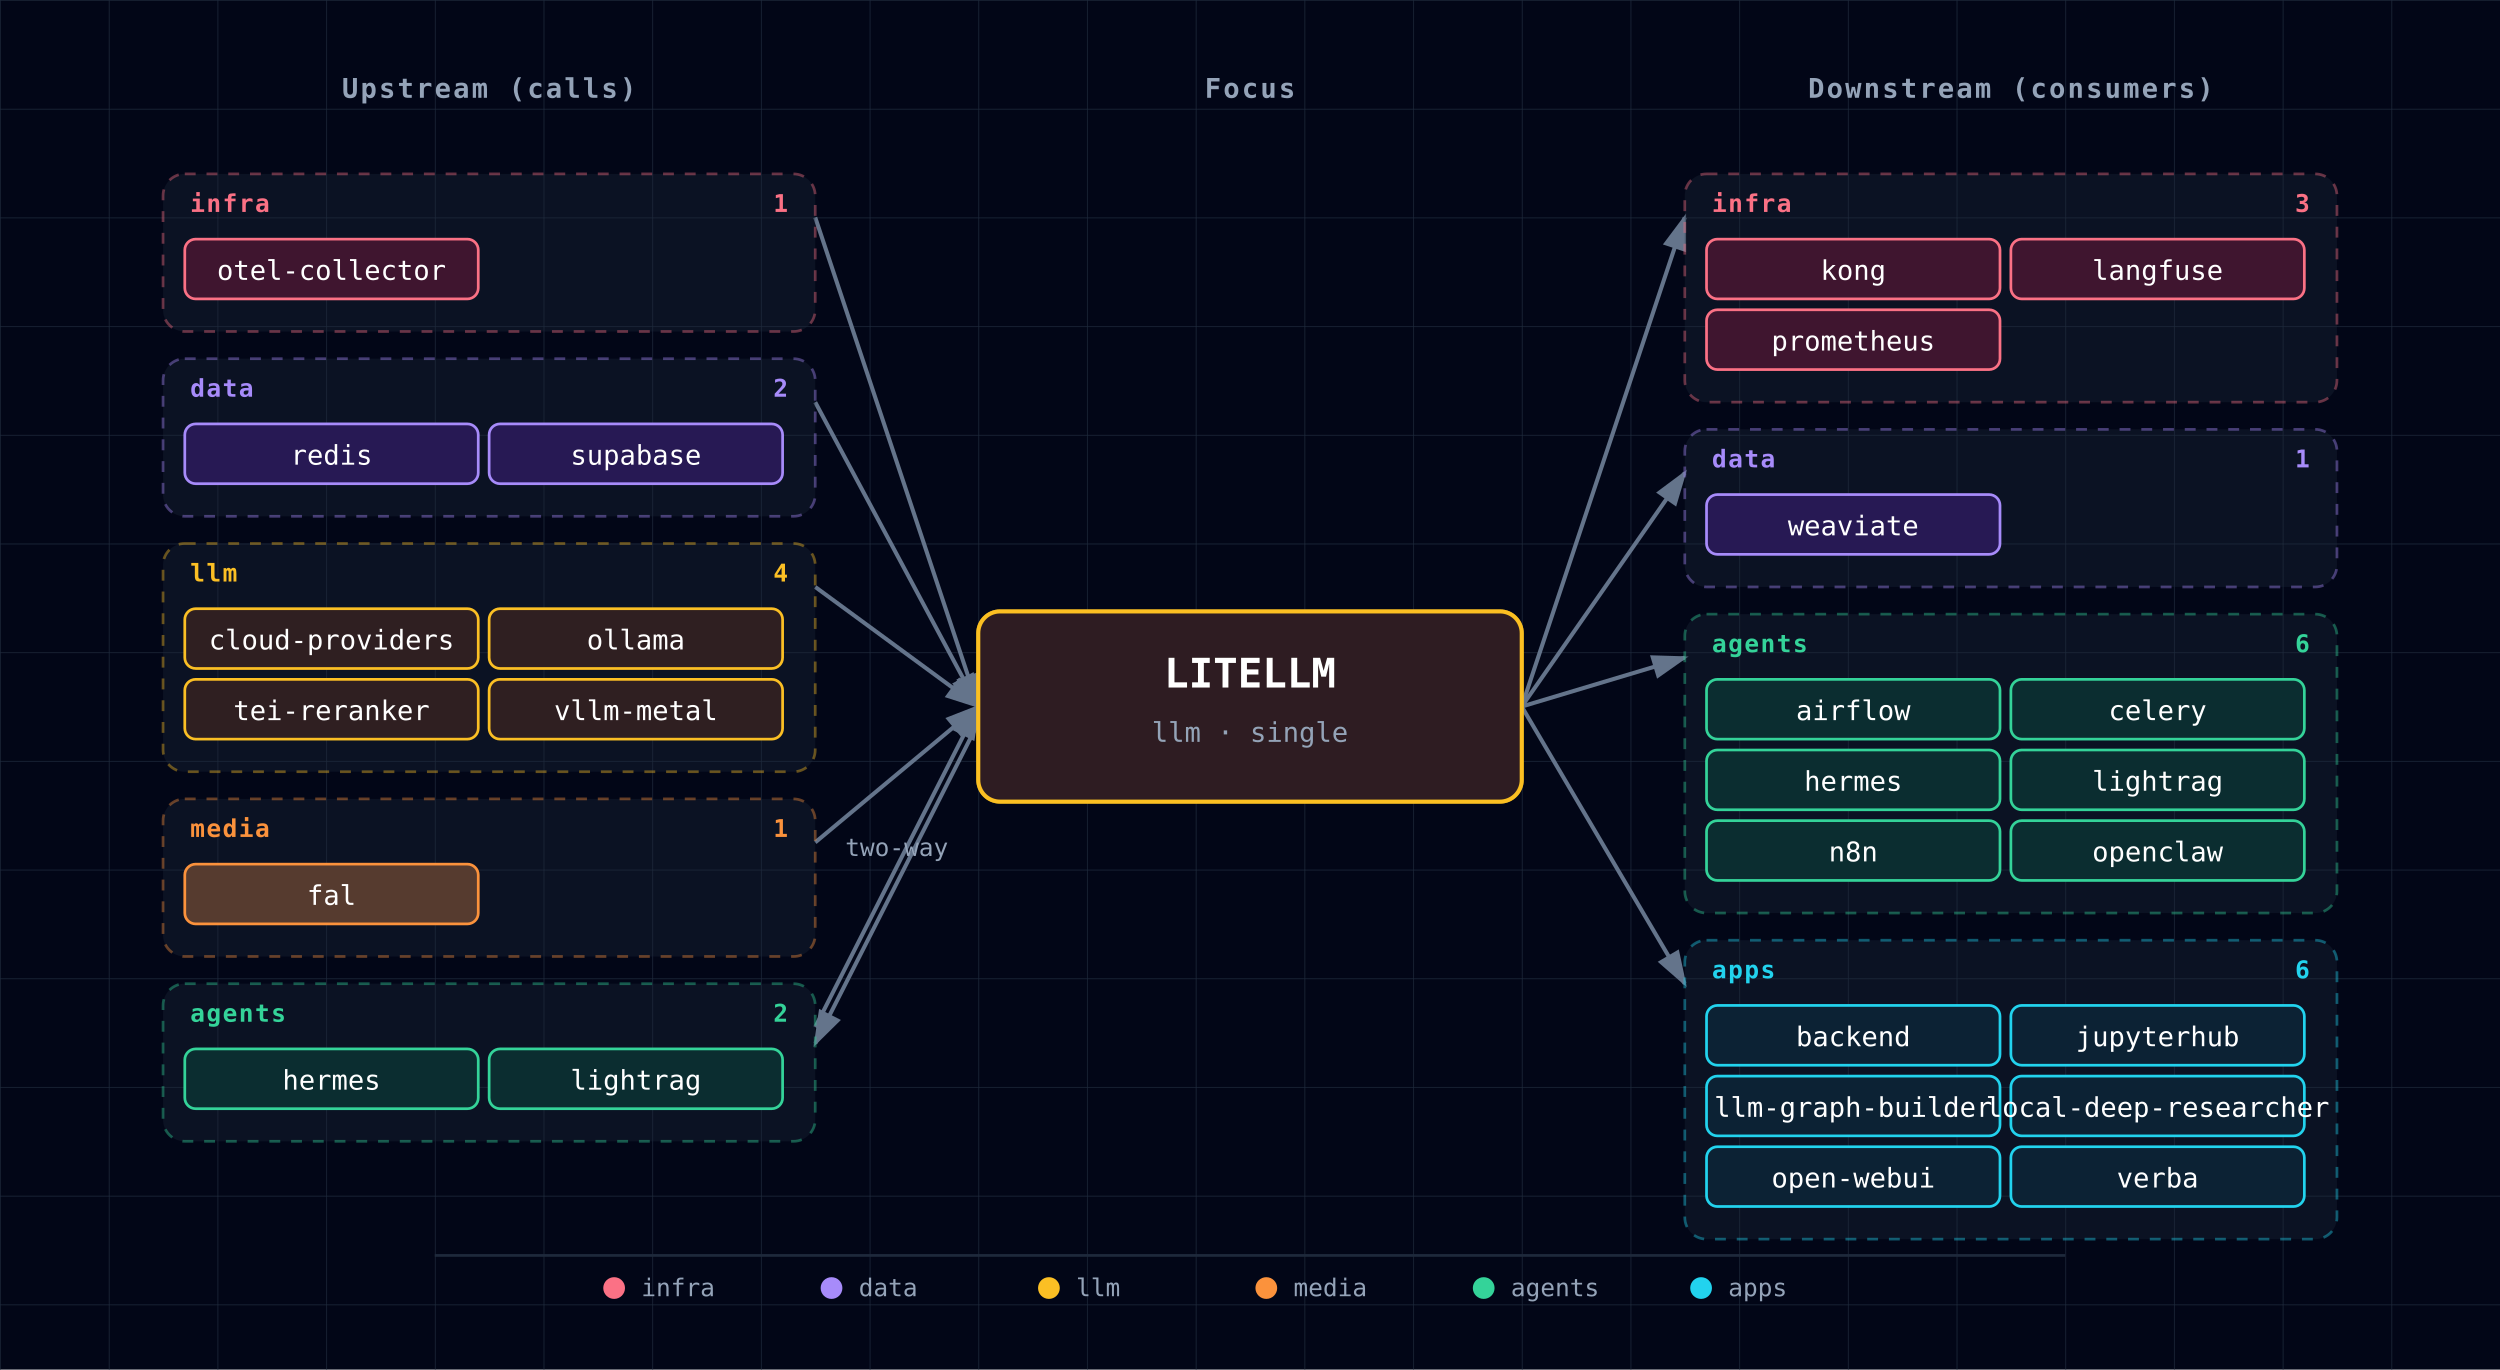
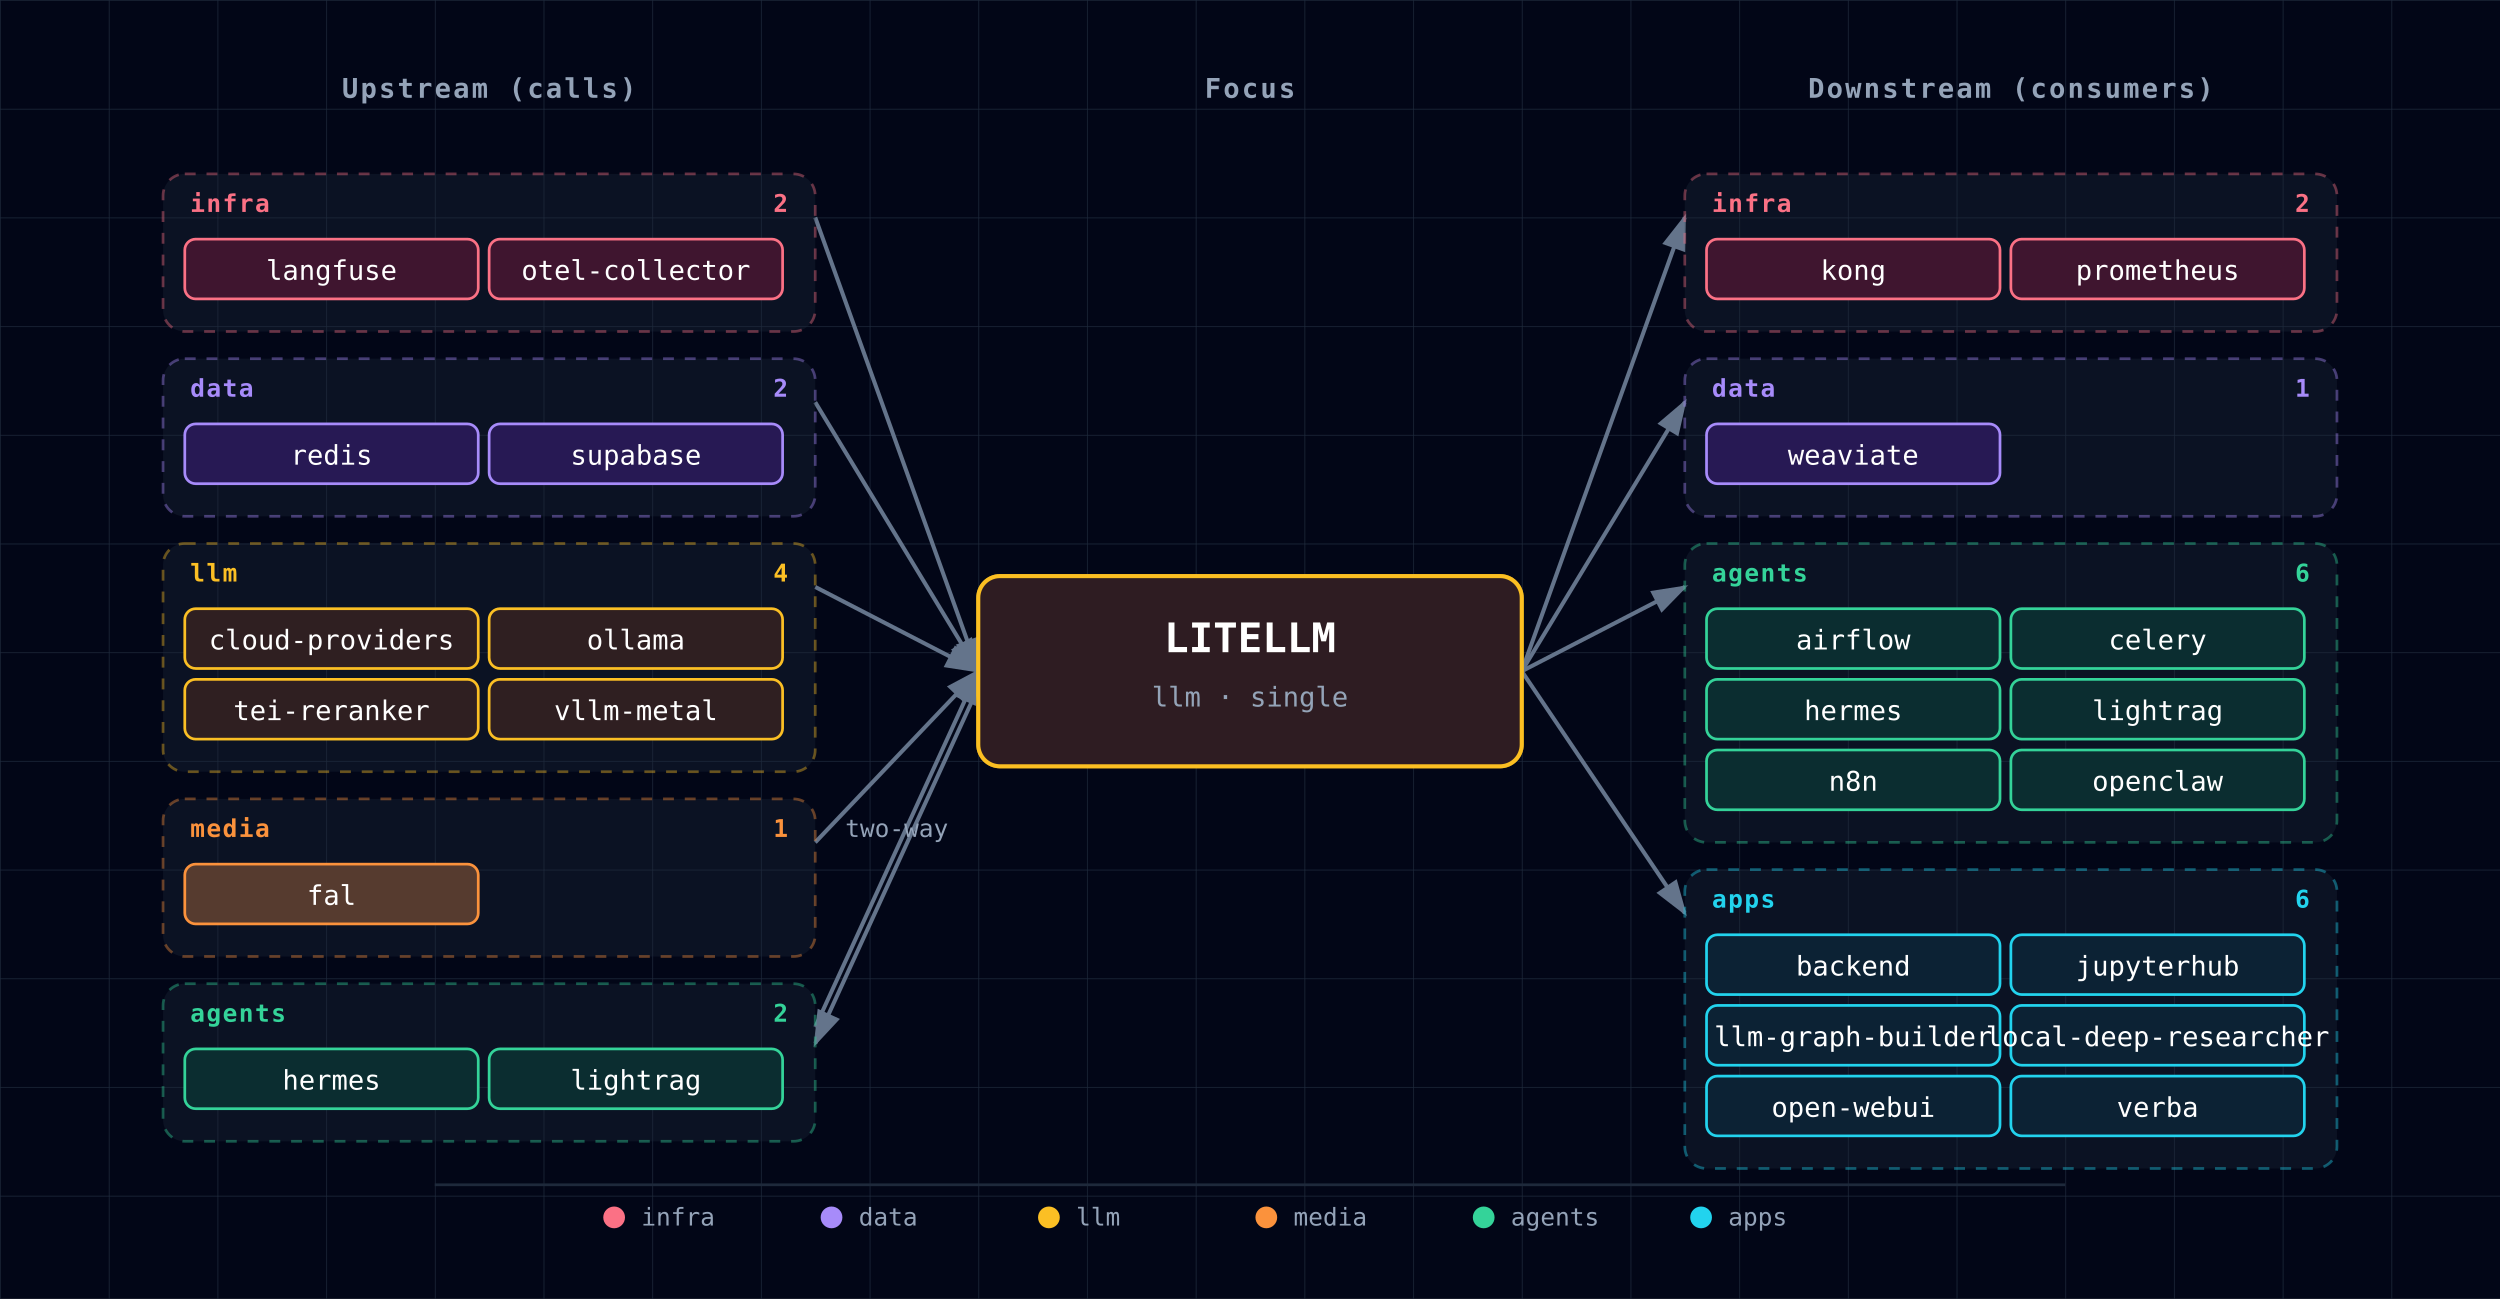
- <svg xmlns="http://www.w3.org/2000/svg" viewBox="0 0 920 504" font-family="'JetBrains Mono', 'Fira Code', Menlo, Consolas, monospace">
+ <svg xmlns="http://www.w3.org/2000/svg" viewBox="0 0 920 478" font-family="'JetBrains Mono', 'Fira Code', Menlo, Consolas, monospace">
  <defs>
    <pattern id="grid" width="40" height="40" patternUnits="userSpaceOnUse">
      <path d="M 40 0 L 0 0 0 40" fill="none" stroke="#1e293b" stroke-width="0.5" />
    </pattern>
    <marker id="arrowhead" markerWidth="9" markerHeight="6" refX="8" refY="3" orient="auto">
      <polygon points="0 0, 9 3, 0 6" fill="#64748b" />
    </marker>
    <filter id="focus-glow" x="-50%" y="-50%" width="200%" height="200%">
      <feGaussianBlur in="SourceAlpha" stdDeviation="6" />
      <feFlood flood-color="#fbbf24" flood-opacity="0.6" />
      <feComposite in2="SourceAlpha" operator="in" />
      <feMerge>
        <feMergeNode />
        <feMergeNode in="SourceGraphic" />
      </feMerge>
    </filter>
  </defs>
-   <rect width="920" height="504" fill="#020617" />
-   <rect width="920" height="504" fill="url(#grid)" />
+   <rect width="920" height="478" fill="#020617" />
+   <rect width="920" height="478" fill="url(#grid)" />
  <text x="180" y="36" fill="#94a3b8" font-size="10" font-weight="600" text-anchor="middle" letter-spacing="0.08em">Upstream (calls)</text>
  <text x="460" y="36" fill="#94a3b8" font-size="10" font-weight="600" text-anchor="middle" letter-spacing="0.08em">Focus</text>
  <text x="740" y="36" fill="#94a3b8" font-size="10" font-weight="600" text-anchor="middle" letter-spacing="0.08em">Downstream (consumers)</text>
-   <line x1="300" y1="80" x2="360" y2="260" stroke="#64748b" stroke-width="1.5" marker-end="url(#arrowhead)" />
-   <line x1="300" y1="148" x2="360" y2="260" stroke="#64748b" stroke-width="1.5" marker-end="url(#arrowhead)" />
-   <line x1="300" y1="216" x2="360" y2="260" stroke="#64748b" stroke-width="1.5" marker-end="url(#arrowhead)" />
-   <line x1="300" y1="310" x2="360" y2="260" stroke="#64748b" stroke-width="1.5" marker-end="url(#arrowhead)" />
-   <line x1="300" y1="378" x2="360" y2="260" stroke="#64748b" stroke-width="1.5" marker-end="url(#arrowhead)" />
-   <line x1="360" y1="266" x2="300" y2="384" stroke="#64748b" stroke-width="1.5" marker-end="url(#arrowhead)" />
-   <text x="330" y="315" fill="#94a3b8" font-size="9" text-anchor="middle">two-way</text>
-   <line x1="560" y1="260" x2="620" y2="80" stroke="#64748b" stroke-width="1.5" marker-end="url(#arrowhead)" />
-   <line x1="560" y1="260" x2="620" y2="174" stroke="#64748b" stroke-width="1.5" marker-end="url(#arrowhead)" />
-   <line x1="560" y1="260" x2="620" y2="242" stroke="#64748b" stroke-width="1.5" marker-end="url(#arrowhead)" />
-   <line x1="560" y1="260" x2="620" y2="362" stroke="#64748b" stroke-width="1.5" marker-end="url(#arrowhead)" />
+   <line x1="300" y1="80" x2="360" y2="247" stroke="#64748b" stroke-width="1.5" marker-end="url(#arrowhead)" />
+   <line x1="300" y1="148" x2="360" y2="247" stroke="#64748b" stroke-width="1.5" marker-end="url(#arrowhead)" />
+   <line x1="300" y1="216" x2="360" y2="247" stroke="#64748b" stroke-width="1.5" marker-end="url(#arrowhead)" />
+   <line x1="300" y1="310" x2="360" y2="247" stroke="#64748b" stroke-width="1.5" marker-end="url(#arrowhead)" />
+   <line x1="300" y1="378" x2="360" y2="247" stroke="#64748b" stroke-width="1.5" marker-end="url(#arrowhead)" />
+   <line x1="360" y1="253" x2="300" y2="384" stroke="#64748b" stroke-width="1.5" marker-end="url(#arrowhead)" />
+   <text x="330" y="308" fill="#94a3b8" font-size="9" text-anchor="middle">two-way</text>
+   <line x1="560" y1="247" x2="620" y2="80" stroke="#64748b" stroke-width="1.5" marker-end="url(#arrowhead)" />
+   <line x1="560" y1="247" x2="620" y2="148" stroke="#64748b" stroke-width="1.5" marker-end="url(#arrowhead)" />
+   <line x1="560" y1="247" x2="620" y2="216" stroke="#64748b" stroke-width="1.5" marker-end="url(#arrowhead)" />
+   <line x1="560" y1="247" x2="620" y2="336" stroke="#64748b" stroke-width="1.5" marker-end="url(#arrowhead)" />
  <g>
    <g class="cluster">
      <rect x="60" y="64" width="240" height="58" rx="8" fill="rgba(30,41,59,0.35)" stroke="#fb7185" stroke-width="1" stroke-dasharray="4,4" stroke-opacity="0.4" />
      <text x="70" y="78" fill="#fb7185" font-size="9" font-weight="700" text-anchor="start" style="letter-spacing:0.06em;text-transform:uppercase;">infra</text>
-       <text x="290" y="78" fill="#fb7185" font-size="9" font-weight="600" text-anchor="end">1</text>
+       <text x="290" y="78" fill="#fb7185" font-size="9" font-weight="600" text-anchor="end">2</text>
    </g>
    <g>
      <rect x="68" y="88" width="108" height="22" rx="4" fill="#0f172a" />
      <rect x="68" y="88" width="108" height="22" rx="4" fill="rgba(136, 19, 55, 0.4)" stroke="#fb7185" stroke-width="1" />
-       <text x="122" y="103" fill="white" font-size="10" text-anchor="middle">otel-collector</text>
+       <text x="122" y="103" fill="white" font-size="10" text-anchor="middle">langfuse</text>
+     </g>
+     <g>
+       <rect x="180" y="88" width="108" height="22" rx="4" fill="#0f172a" />
+       <rect x="180" y="88" width="108" height="22" rx="4" fill="rgba(136, 19, 55, 0.4)" stroke="#fb7185" stroke-width="1" />
+       <text x="234" y="103" fill="white" font-size="10" text-anchor="middle">otel-collector</text>
    </g>
    <g class="cluster">
      <rect x="60" y="132" width="240" height="58" rx="8" fill="rgba(30,41,59,0.35)" stroke="#a78bfa" stroke-width="1" stroke-dasharray="4,4" stroke-opacity="0.4" />
      <text x="70" y="146" fill="#a78bfa" font-size="9" font-weight="700" text-anchor="start" style="letter-spacing:0.06em;text-transform:uppercase;">data</text>
      <text x="290" y="146" fill="#a78bfa" font-size="9" font-weight="600" text-anchor="end">2</text>
    </g>
    <g>
      <rect x="68" y="156" width="108" height="22" rx="4" fill="#0f172a" />
      <rect x="68" y="156" width="108" height="22" rx="4" fill="rgba(76, 29, 149, 0.4)" stroke="#a78bfa" stroke-width="1" />
      <text x="122" y="171" fill="white" font-size="10" text-anchor="middle">redis</text>
    </g>
    <g>
      <rect x="180" y="156" width="108" height="22" rx="4" fill="#0f172a" />
      <rect x="180" y="156" width="108" height="22" rx="4" fill="rgba(76, 29, 149, 0.4)" stroke="#a78bfa" stroke-width="1" />
      <text x="234" y="171" fill="white" font-size="10" text-anchor="middle">supabase</text>
    </g>
    <g class="cluster">
      <rect x="60" y="200" width="240" height="84" rx="8" fill="rgba(30,41,59,0.35)" stroke="#fbbf24" stroke-width="1" stroke-dasharray="4,4" stroke-opacity="0.4" />
      <text x="70" y="214" fill="#fbbf24" font-size="9" font-weight="700" text-anchor="start" style="letter-spacing:0.06em;text-transform:uppercase;">llm</text>
      <text x="290" y="214" fill="#fbbf24" font-size="9" font-weight="600" text-anchor="end">4</text>
    </g>
    <g>
      <rect x="68" y="224" width="108" height="22" rx="4" fill="#0f172a" />
      <rect x="68" y="224" width="108" height="22" rx="4" fill="rgba(120, 53, 15, 0.3)" stroke="#fbbf24" stroke-width="1" />
      <text x="122" y="239" fill="white" font-size="10" text-anchor="middle">cloud-providers</text>
    </g>
    <g>
      <rect x="180" y="224" width="108" height="22" rx="4" fill="#0f172a" />
      <rect x="180" y="224" width="108" height="22" rx="4" fill="rgba(120, 53, 15, 0.3)" stroke="#fbbf24" stroke-width="1" />
      <text x="234" y="239" fill="white" font-size="10" text-anchor="middle">ollama</text>
    </g>
    <g>
      <rect x="68" y="250" width="108" height="22" rx="4" fill="#0f172a" />
      <rect x="68" y="250" width="108" height="22" rx="4" fill="rgba(120, 53, 15, 0.3)" stroke="#fbbf24" stroke-width="1" />
      <text x="122" y="265" fill="white" font-size="10" text-anchor="middle">tei-reranker</text>
    </g>
    <g>
      <rect x="180" y="250" width="108" height="22" rx="4" fill="#0f172a" />
      <rect x="180" y="250" width="108" height="22" rx="4" fill="rgba(120, 53, 15, 0.3)" stroke="#fbbf24" stroke-width="1" />
      <text x="234" y="265" fill="white" font-size="10" text-anchor="middle">vllm-metal</text>
    </g>
    <g class="cluster">
      <rect x="60" y="294" width="240" height="58" rx="8" fill="rgba(30,41,59,0.35)" stroke="#fb923c" stroke-width="1" stroke-dasharray="4,4" stroke-opacity="0.4" />
      <text x="70" y="308" fill="#fb923c" font-size="9" font-weight="700" text-anchor="start" style="letter-spacing:0.06em;text-transform:uppercase;">media</text>
      <text x="290" y="308" fill="#fb923c" font-size="9" font-weight="600" text-anchor="end">1</text>
    </g>
    <g>
      <rect x="68" y="318" width="108" height="22" rx="4" fill="#0f172a" />
      <rect x="68" y="318" width="108" height="22" rx="4" fill="rgba(251, 146, 60, 0.3)" stroke="#fb923c" stroke-width="1" />
      <text x="122" y="333" fill="white" font-size="10" text-anchor="middle">fal</text>
    </g>
    <g class="cluster">
      <rect x="60" y="362" width="240" height="58" rx="8" fill="rgba(30,41,59,0.35)" stroke="#34d399" stroke-width="1" stroke-dasharray="4,4" stroke-opacity="0.4" />
      <text x="70" y="376" fill="#34d399" font-size="9" font-weight="700" text-anchor="start" style="letter-spacing:0.06em;text-transform:uppercase;">agents</text>
      <text x="290" y="376" fill="#34d399" font-size="9" font-weight="600" text-anchor="end">2</text>
    </g>
    <g>
      <rect x="68" y="386" width="108" height="22" rx="4" fill="#0f172a" />
      <rect x="68" y="386" width="108" height="22" rx="4" fill="rgba(6, 78, 59, 0.4)" stroke="#34d399" stroke-width="1" />
      <text x="122" y="401" fill="white" font-size="10" text-anchor="middle">hermes</text>
    </g>
    <g>
      <rect x="180" y="386" width="108" height="22" rx="4" fill="#0f172a" />
      <rect x="180" y="386" width="108" height="22" rx="4" fill="rgba(6, 78, 59, 0.4)" stroke="#34d399" stroke-width="1" />
      <text x="234" y="401" fill="white" font-size="10" text-anchor="middle">lightrag</text>
    </g>
  </g>
  <g>
    <g class="cluster">
-       <rect x="620" y="64" width="240" height="84" rx="8" fill="rgba(30,41,59,0.35)" stroke="#fb7185" stroke-width="1" stroke-dasharray="4,4" stroke-opacity="0.4" />
+       <rect x="620" y="64" width="240" height="58" rx="8" fill="rgba(30,41,59,0.35)" stroke="#fb7185" stroke-width="1" stroke-dasharray="4,4" stroke-opacity="0.4" />
      <text x="630" y="78" fill="#fb7185" font-size="9" font-weight="700" text-anchor="start" style="letter-spacing:0.06em;text-transform:uppercase;">infra</text>
-       <text x="850" y="78" fill="#fb7185" font-size="9" font-weight="600" text-anchor="end">3</text>
+       <text x="850" y="78" fill="#fb7185" font-size="9" font-weight="600" text-anchor="end">2</text>
    </g>
    <g>
      <rect x="628" y="88" width="108" height="22" rx="4" fill="#0f172a" />
      <rect x="628" y="88" width="108" height="22" rx="4" fill="rgba(136, 19, 55, 0.4)" stroke="#fb7185" stroke-width="1" />
      <text x="682" y="103" fill="white" font-size="10" text-anchor="middle">kong</text>
    </g>
    <g>
      <rect x="740" y="88" width="108" height="22" rx="4" fill="#0f172a" />
      <rect x="740" y="88" width="108" height="22" rx="4" fill="rgba(136, 19, 55, 0.4)" stroke="#fb7185" stroke-width="1" />
-       <text x="794" y="103" fill="white" font-size="10" text-anchor="middle">langfuse</text>
-     </g>
-     <g>
-       <rect x="628" y="114" width="108" height="22" rx="4" fill="#0f172a" />
-       <rect x="628" y="114" width="108" height="22" rx="4" fill="rgba(136, 19, 55, 0.4)" stroke="#fb7185" stroke-width="1" />
-       <text x="682" y="129" fill="white" font-size="10" text-anchor="middle">prometheus</text>
-     </g>
-     <g class="cluster">
-       <rect x="620" y="158" width="240" height="58" rx="8" fill="rgba(30,41,59,0.35)" stroke="#a78bfa" stroke-width="1" stroke-dasharray="4,4" stroke-opacity="0.4" />
-       <text x="630" y="172" fill="#a78bfa" font-size="9" font-weight="700" text-anchor="start" style="letter-spacing:0.06em;text-transform:uppercase;">data</text>
-       <text x="850" y="172" fill="#a78bfa" font-size="9" font-weight="600" text-anchor="end">1</text>
-     </g>
-     <g>
-       <rect x="628" y="182" width="108" height="22" rx="4" fill="#0f172a" />
-       <rect x="628" y="182" width="108" height="22" rx="4" fill="rgba(76, 29, 149, 0.4)" stroke="#a78bfa" stroke-width="1" />
-       <text x="682" y="197" fill="white" font-size="10" text-anchor="middle">weaviate</text>
-     </g>
-     <g class="cluster">
-       <rect x="620" y="226" width="240" height="110" rx="8" fill="rgba(30,41,59,0.35)" stroke="#34d399" stroke-width="1" stroke-dasharray="4,4" stroke-opacity="0.4" />
-       <text x="630" y="240" fill="#34d399" font-size="9" font-weight="700" text-anchor="start" style="letter-spacing:0.06em;text-transform:uppercase;">agents</text>
-       <text x="850" y="240" fill="#34d399" font-size="9" font-weight="600" text-anchor="end">6</text>
+       <text x="794" y="103" fill="white" font-size="10" text-anchor="middle">prometheus</text>
+     </g>
+     <g class="cluster">
+       <rect x="620" y="132" width="240" height="58" rx="8" fill="rgba(30,41,59,0.35)" stroke="#a78bfa" stroke-width="1" stroke-dasharray="4,4" stroke-opacity="0.4" />
+       <text x="630" y="146" fill="#a78bfa" font-size="9" font-weight="700" text-anchor="start" style="letter-spacing:0.06em;text-transform:uppercase;">data</text>
+       <text x="850" y="146" fill="#a78bfa" font-size="9" font-weight="600" text-anchor="end">1</text>
+     </g>
+     <g>
+       <rect x="628" y="156" width="108" height="22" rx="4" fill="#0f172a" />
+       <rect x="628" y="156" width="108" height="22" rx="4" fill="rgba(76, 29, 149, 0.4)" stroke="#a78bfa" stroke-width="1" />
+       <text x="682" y="171" fill="white" font-size="10" text-anchor="middle">weaviate</text>
+     </g>
+     <g class="cluster">
+       <rect x="620" y="200" width="240" height="110" rx="8" fill="rgba(30,41,59,0.35)" stroke="#34d399" stroke-width="1" stroke-dasharray="4,4" stroke-opacity="0.4" />
+       <text x="630" y="214" fill="#34d399" font-size="9" font-weight="700" text-anchor="start" style="letter-spacing:0.06em;text-transform:uppercase;">agents</text>
+       <text x="850" y="214" fill="#34d399" font-size="9" font-weight="600" text-anchor="end">6</text>
+     </g>
+     <g>
+       <rect x="628" y="224" width="108" height="22" rx="4" fill="#0f172a" />
+       <rect x="628" y="224" width="108" height="22" rx="4" fill="rgba(6, 78, 59, 0.4)" stroke="#34d399" stroke-width="1" />
+       <text x="682" y="239" fill="white" font-size="10" text-anchor="middle">airflow</text>
+     </g>
+     <g>
+       <rect x="740" y="224" width="108" height="22" rx="4" fill="#0f172a" />
+       <rect x="740" y="224" width="108" height="22" rx="4" fill="rgba(6, 78, 59, 0.4)" stroke="#34d399" stroke-width="1" />
+       <text x="794" y="239" fill="white" font-size="10" text-anchor="middle">celery</text>
    </g>
    <g>
      <rect x="628" y="250" width="108" height="22" rx="4" fill="#0f172a" />
      <rect x="628" y="250" width="108" height="22" rx="4" fill="rgba(6, 78, 59, 0.4)" stroke="#34d399" stroke-width="1" />
-       <text x="682" y="265" fill="white" font-size="10" text-anchor="middle">airflow</text>
+       <text x="682" y="265" fill="white" font-size="10" text-anchor="middle">hermes</text>
    </g>
    <g>
      <rect x="740" y="250" width="108" height="22" rx="4" fill="#0f172a" />
      <rect x="740" y="250" width="108" height="22" rx="4" fill="rgba(6, 78, 59, 0.4)" stroke="#34d399" stroke-width="1" />
-       <text x="794" y="265" fill="white" font-size="10" text-anchor="middle">celery</text>
+       <text x="794" y="265" fill="white" font-size="10" text-anchor="middle">lightrag</text>
    </g>
    <g>
      <rect x="628" y="276" width="108" height="22" rx="4" fill="#0f172a" />
      <rect x="628" y="276" width="108" height="22" rx="4" fill="rgba(6, 78, 59, 0.4)" stroke="#34d399" stroke-width="1" />
-       <text x="682" y="291" fill="white" font-size="10" text-anchor="middle">hermes</text>
+       <text x="682" y="291" fill="white" font-size="10" text-anchor="middle">n8n</text>
    </g>
    <g>
      <rect x="740" y="276" width="108" height="22" rx="4" fill="#0f172a" />
      <rect x="740" y="276" width="108" height="22" rx="4" fill="rgba(6, 78, 59, 0.4)" stroke="#34d399" stroke-width="1" />
-       <text x="794" y="291" fill="white" font-size="10" text-anchor="middle">lightrag</text>
-     </g>
-     <g>
-       <rect x="628" y="302" width="108" height="22" rx="4" fill="#0f172a" />
-       <rect x="628" y="302" width="108" height="22" rx="4" fill="rgba(6, 78, 59, 0.4)" stroke="#34d399" stroke-width="1" />
-       <text x="682" y="317" fill="white" font-size="10" text-anchor="middle">n8n</text>
-     </g>
-     <g>
-       <rect x="740" y="302" width="108" height="22" rx="4" fill="#0f172a" />
-       <rect x="740" y="302" width="108" height="22" rx="4" fill="rgba(6, 78, 59, 0.4)" stroke="#34d399" stroke-width="1" />
-       <text x="794" y="317" fill="white" font-size="10" text-anchor="middle">openclaw</text>
-     </g>
-     <g class="cluster">
-       <rect x="620" y="346" width="240" height="110" rx="8" fill="rgba(30,41,59,0.35)" stroke="#22d3ee" stroke-width="1" stroke-dasharray="4,4" stroke-opacity="0.4" />
-       <text x="630" y="360" fill="#22d3ee" font-size="9" font-weight="700" text-anchor="start" style="letter-spacing:0.06em;text-transform:uppercase;">apps</text>
-       <text x="850" y="360" fill="#22d3ee" font-size="9" font-weight="600" text-anchor="end">6</text>
+       <text x="794" y="291" fill="white" font-size="10" text-anchor="middle">openclaw</text>
+     </g>
+     <g class="cluster">
+       <rect x="620" y="320" width="240" height="110" rx="8" fill="rgba(30,41,59,0.35)" stroke="#22d3ee" stroke-width="1" stroke-dasharray="4,4" stroke-opacity="0.4" />
+       <text x="630" y="334" fill="#22d3ee" font-size="9" font-weight="700" text-anchor="start" style="letter-spacing:0.06em;text-transform:uppercase;">apps</text>
+       <text x="850" y="334" fill="#22d3ee" font-size="9" font-weight="600" text-anchor="end">6</text>
+     </g>
+     <g>
+       <rect x="628" y="344" width="108" height="22" rx="4" fill="#0f172a" />
+       <rect x="628" y="344" width="108" height="22" rx="4" fill="rgba(8, 51, 68, 0.4)" stroke="#22d3ee" stroke-width="1" />
+       <text x="682" y="359" fill="white" font-size="10" text-anchor="middle">backend</text>
+     </g>
+     <g>
+       <rect x="740" y="344" width="108" height="22" rx="4" fill="#0f172a" />
+       <rect x="740" y="344" width="108" height="22" rx="4" fill="rgba(8, 51, 68, 0.4)" stroke="#22d3ee" stroke-width="1" />
+       <text x="794" y="359" fill="white" font-size="10" text-anchor="middle">jupyterhub</text>
    </g>
    <g>
      <rect x="628" y="370" width="108" height="22" rx="4" fill="#0f172a" />
      <rect x="628" y="370" width="108" height="22" rx="4" fill="rgba(8, 51, 68, 0.4)" stroke="#22d3ee" stroke-width="1" />
-       <text x="682" y="385" fill="white" font-size="10" text-anchor="middle">backend</text>
+       <text x="682" y="385" fill="white" font-size="10" text-anchor="middle">llm-graph-builder</text>
    </g>
    <g>
      <rect x="740" y="370" width="108" height="22" rx="4" fill="#0f172a" />
      <rect x="740" y="370" width="108" height="22" rx="4" fill="rgba(8, 51, 68, 0.4)" stroke="#22d3ee" stroke-width="1" />
-       <text x="794" y="385" fill="white" font-size="10" text-anchor="middle">jupyterhub</text>
+       <text x="794" y="385" fill="white" font-size="10" text-anchor="middle">local-deep-researcher</text>
    </g>
    <g>
      <rect x="628" y="396" width="108" height="22" rx="4" fill="#0f172a" />
      <rect x="628" y="396" width="108" height="22" rx="4" fill="rgba(8, 51, 68, 0.4)" stroke="#22d3ee" stroke-width="1" />
-       <text x="682" y="411" fill="white" font-size="10" text-anchor="middle">llm-graph-builder</text>
+       <text x="682" y="411" fill="white" font-size="10" text-anchor="middle">open-webui</text>
    </g>
    <g>
      <rect x="740" y="396" width="108" height="22" rx="4" fill="#0f172a" />
      <rect x="740" y="396" width="108" height="22" rx="4" fill="rgba(8, 51, 68, 0.4)" stroke="#22d3ee" stroke-width="1" />
-       <text x="794" y="411" fill="white" font-size="10" text-anchor="middle">local-deep-researcher</text>
-     </g>
-     <g>
-       <rect x="628" y="422" width="108" height="22" rx="4" fill="#0f172a" />
-       <rect x="628" y="422" width="108" height="22" rx="4" fill="rgba(8, 51, 68, 0.4)" stroke="#22d3ee" stroke-width="1" />
-       <text x="682" y="437" fill="white" font-size="10" text-anchor="middle">open-webui</text>
-     </g>
-     <g>
-       <rect x="740" y="422" width="108" height="22" rx="4" fill="#0f172a" />
-       <rect x="740" y="422" width="108" height="22" rx="4" fill="rgba(8, 51, 68, 0.4)" stroke="#22d3ee" stroke-width="1" />
-       <text x="794" y="437" fill="white" font-size="10" text-anchor="middle">verba</text>
+       <text x="794" y="411" fill="white" font-size="10" text-anchor="middle">verba</text>
    </g>
  </g>
  <g class="focus" filter="url(#focus-glow)">
-     <rect x="360" y="225" width="200" height="70" rx="8" fill="#0f172a" />
-     <rect x="360" y="225" width="200" height="70" rx="8" fill="rgba(120, 53, 15, 0.3)" stroke="#fbbf24" stroke-width="1.5" />
-     <text x="460" y="253" fill="white" font-size="15" font-weight="700" text-anchor="middle">LITELLM</text>
-     <text x="460" y="273" fill="#94a3b8" font-size="10" text-anchor="middle">llm · single</text>
+     <rect x="360" y="212" width="200" height="70" rx="8" fill="#0f172a" />
+     <rect x="360" y="212" width="200" height="70" rx="8" fill="rgba(120, 53, 15, 0.3)" stroke="#fbbf24" stroke-width="1.5" />
+     <text x="460" y="240" fill="white" font-size="15" font-weight="700" text-anchor="middle">LITELLM</text>
+     <text x="460" y="260" fill="#94a3b8" font-size="10" text-anchor="middle">llm · single</text>
  </g>
  <g class="legend">
-     <line x1="160" y1="462" x2="760" y2="462" stroke="#1e293b" stroke-width="1" />
-     <circle cx="226" cy="474" r="4" fill="#fb7185" />
-     <text x="236" y="477" fill="#94a3b8" font-size="9" font-weight="400" text-anchor="start">infra</text>
-     <circle cx="306" cy="474" r="4" fill="#a78bfa" />
-     <text x="316" y="477" fill="#94a3b8" font-size="9" font-weight="400" text-anchor="start">data</text>
-     <circle cx="386" cy="474" r="4" fill="#fbbf24" />
-     <text x="396" y="477" fill="#94a3b8" font-size="9" font-weight="400" text-anchor="start">llm</text>
-     <circle cx="466" cy="474" r="4" fill="#fb923c" />
-     <text x="476" y="477" fill="#94a3b8" font-size="9" font-weight="400" text-anchor="start">media</text>
-     <circle cx="546" cy="474" r="4" fill="#34d399" />
-     <text x="556" y="477" fill="#94a3b8" font-size="9" font-weight="400" text-anchor="start">agents</text>
-     <circle cx="626" cy="474" r="4" fill="#22d3ee" />
-     <text x="636" y="477" fill="#94a3b8" font-size="9" font-weight="400" text-anchor="start">apps</text>
+     <line x1="160" y1="436" x2="760" y2="436" stroke="#1e293b" stroke-width="1" />
+     <circle cx="226" cy="448" r="4" fill="#fb7185" />
+     <text x="236" y="451" fill="#94a3b8" font-size="9" font-weight="400" text-anchor="start">infra</text>
+     <circle cx="306" cy="448" r="4" fill="#a78bfa" />
+     <text x="316" y="451" fill="#94a3b8" font-size="9" font-weight="400" text-anchor="start">data</text>
+     <circle cx="386" cy="448" r="4" fill="#fbbf24" />
+     <text x="396" y="451" fill="#94a3b8" font-size="9" font-weight="400" text-anchor="start">llm</text>
+     <circle cx="466" cy="448" r="4" fill="#fb923c" />
+     <text x="476" y="451" fill="#94a3b8" font-size="9" font-weight="400" text-anchor="start">media</text>
+     <circle cx="546" cy="448" r="4" fill="#34d399" />
+     <text x="556" y="451" fill="#94a3b8" font-size="9" font-weight="400" text-anchor="start">agents</text>
+     <circle cx="626" cy="448" r="4" fill="#22d3ee" />
+     <text x="636" y="451" fill="#94a3b8" font-size="9" font-weight="400" text-anchor="start">apps</text>
  </g>
</svg>
